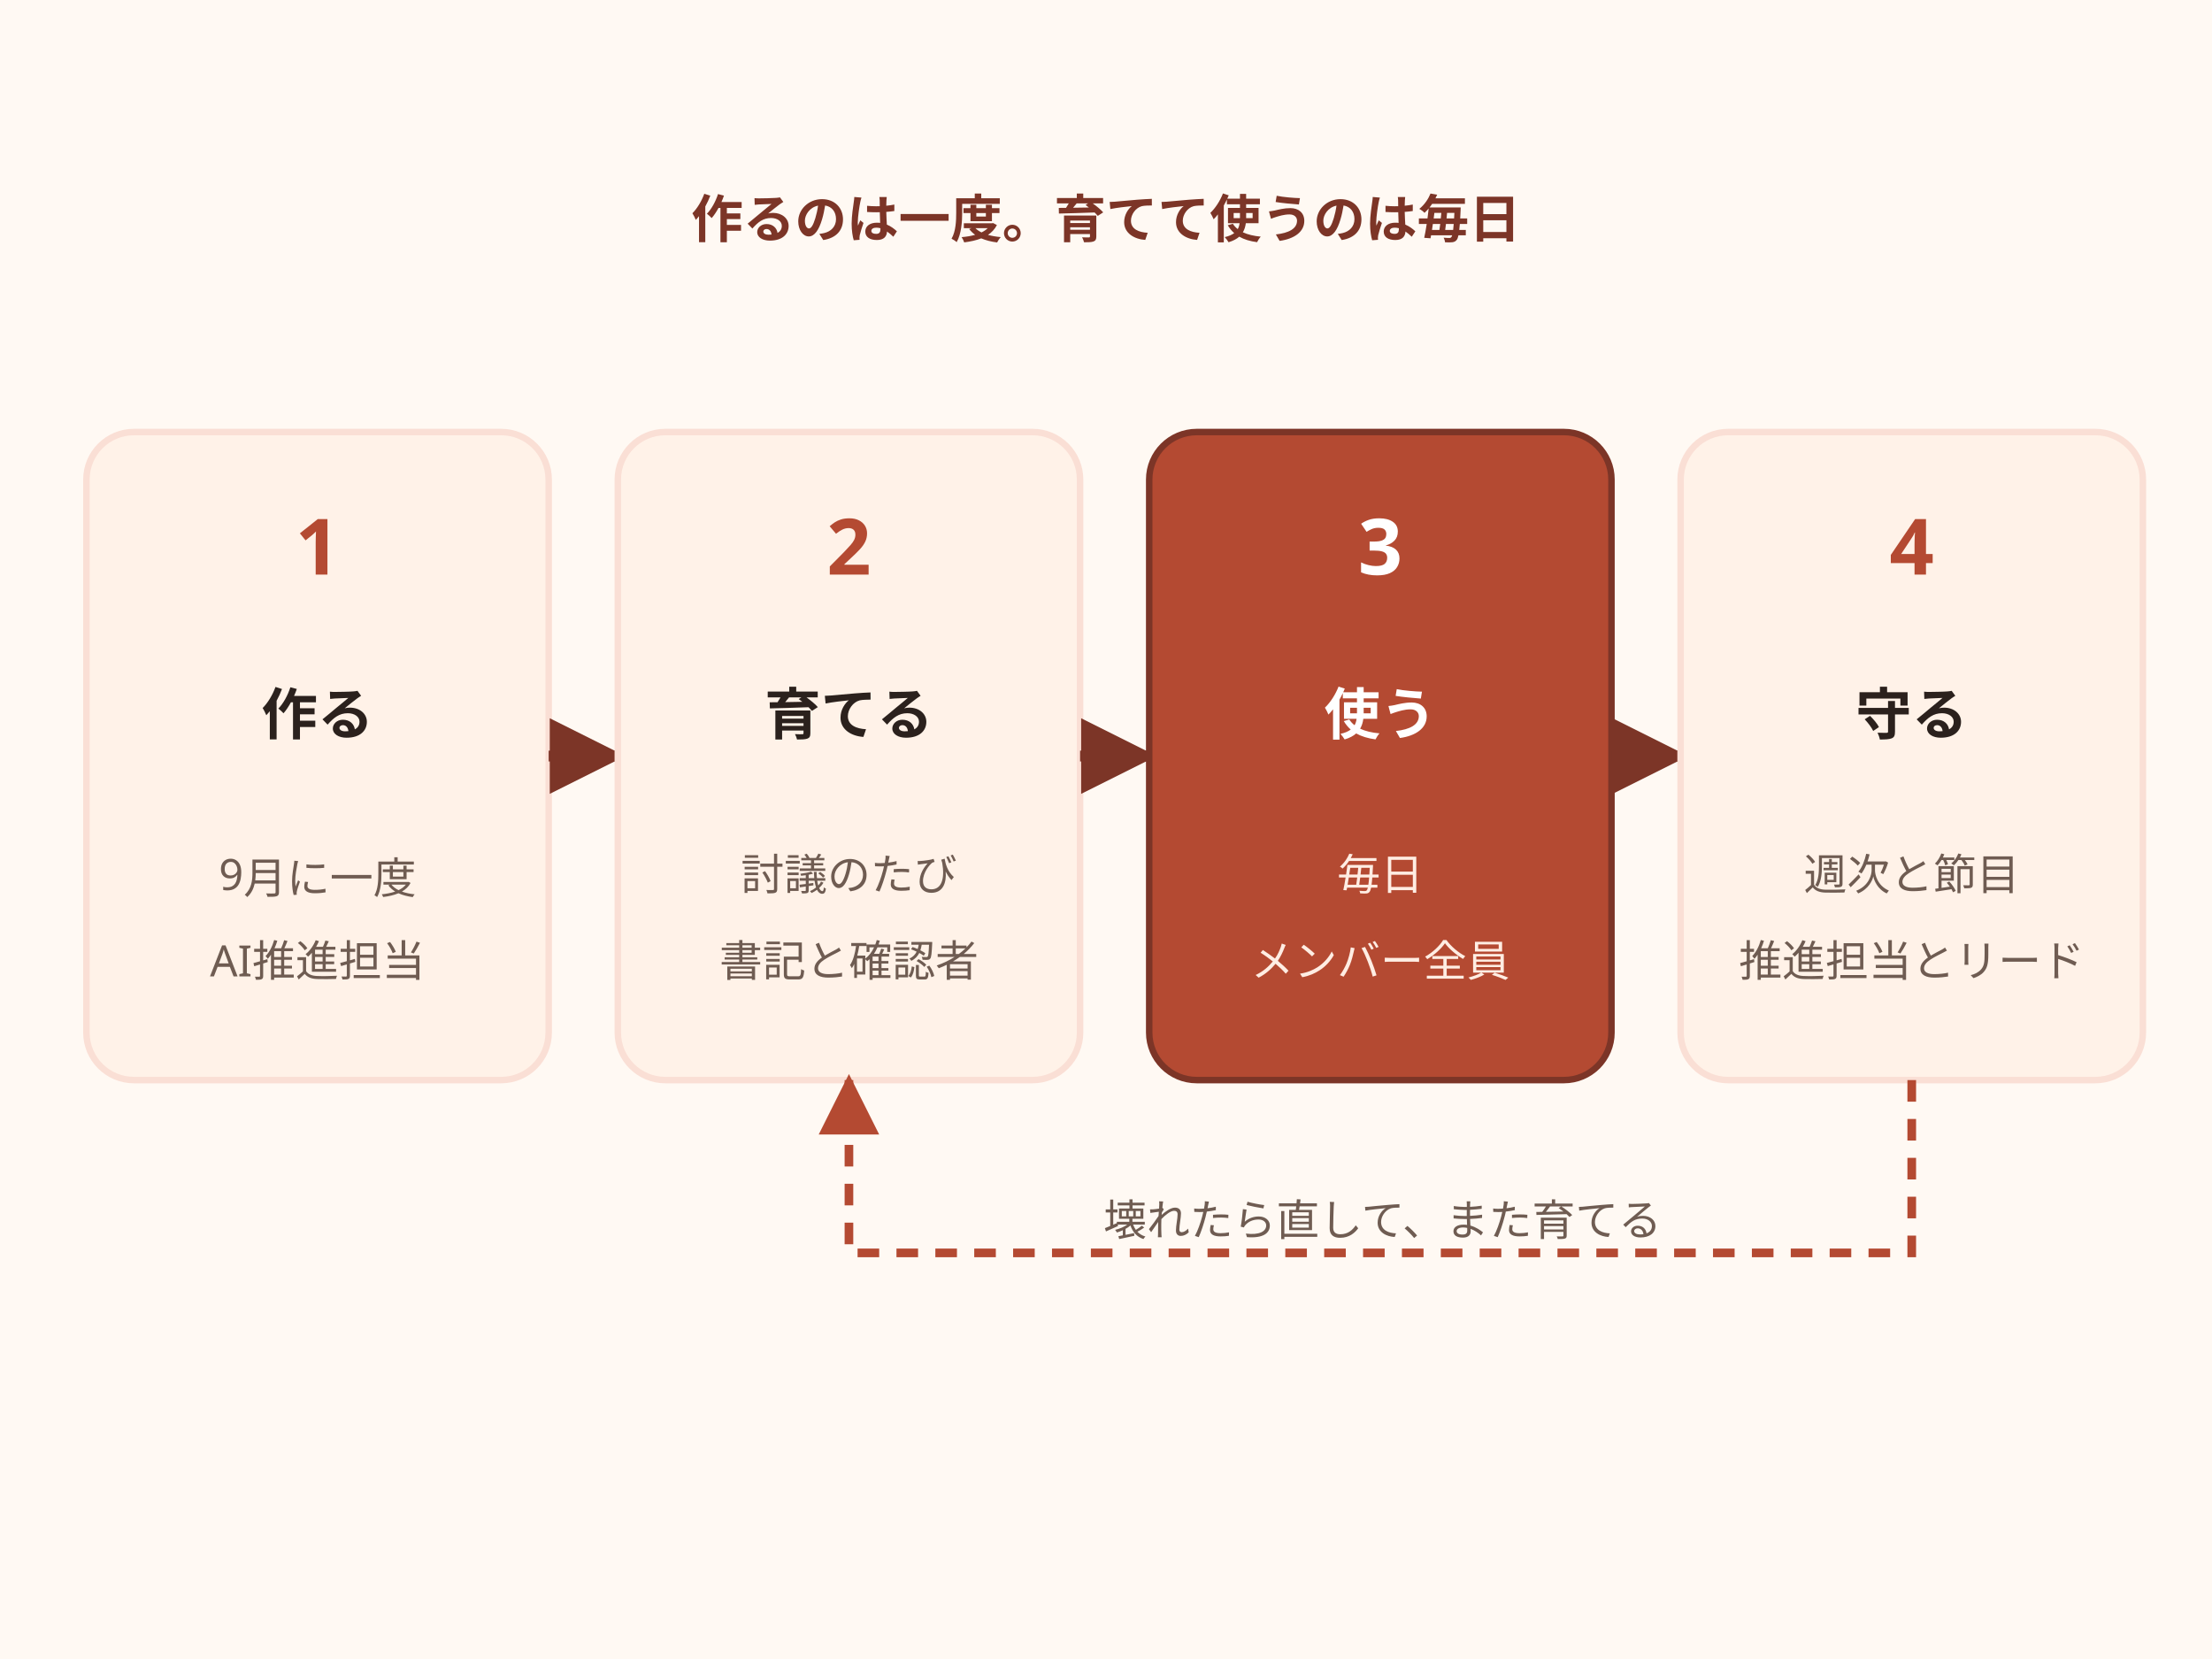
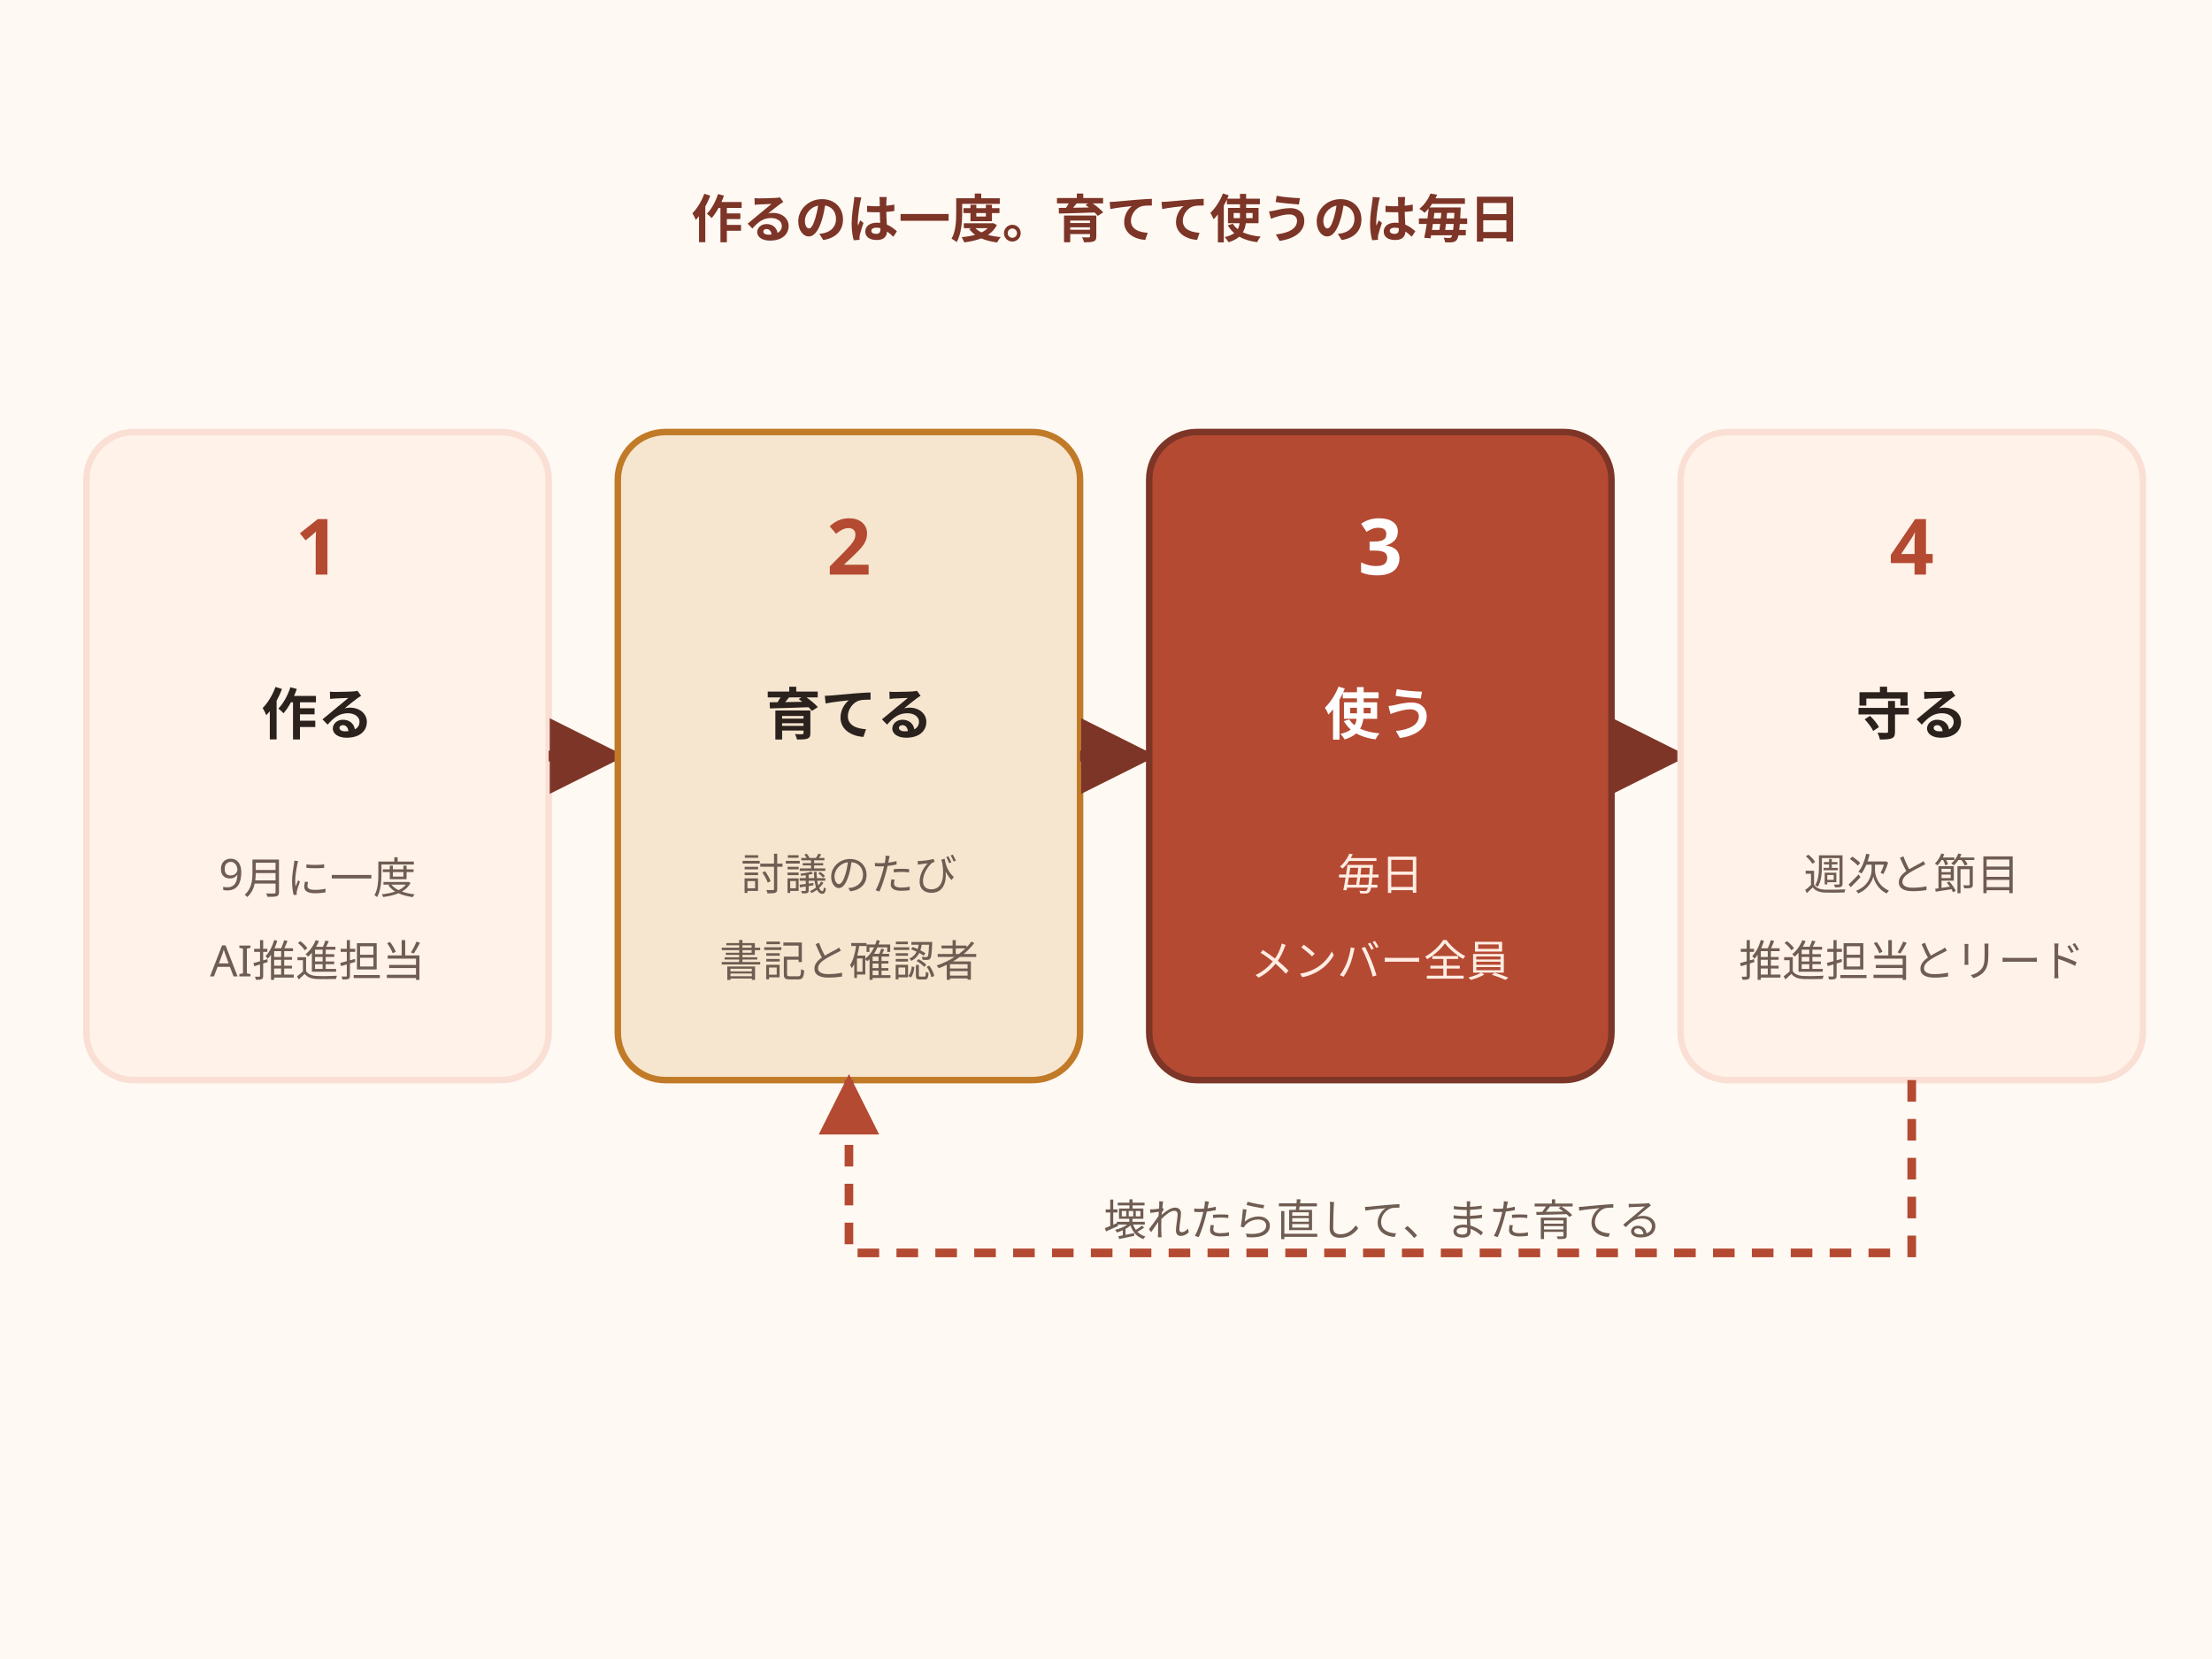
<svg xmlns="http://www.w3.org/2000/svg" width="1024" height="768" viewBox="0 0 1024 768">
  <defs>
    <marker id="cycleArrow" viewBox="0 0 10 10" refX="9" refY="5" markerWidth="7" markerHeight="7" orient="auto">
      <path d="M 0 0 L 10 5 L 0 10 z" fill="#7C3527" />
    </marker>
    <marker id="cycleReturnArrow" viewBox="0 0 10 10" refX="9" refY="5" markerWidth="7" markerHeight="7" orient="auto">
      <path d="M 0 0 L 10 5 L 0 10 z" fill="#B44A32" />
    </marker>
  </defs>
  <rect width="1024" height="768" fill="#FFF9F3" />
  <text x="512" y="110" text-anchor="middle" font-family="Hiragino Sans, Hiragino Kaku Gothic ProN, sans-serif" font-size="24" font-weight="800" fill="#7C3527">作るのは一度。育てて使うのは毎日</text>
  <g id="phase-1">
    <rect x="40" y="200" width="214" height="300" rx="22" fill="#FFF2E8" stroke="#FADFD5" stroke-width="3" />
    <text x="147" y="266" text-anchor="middle" font-family="Hiragino Sans, Hiragino Kaku Gothic ProN, sans-serif" font-size="36" font-weight="800" fill="#B44A32">1</text>
    <text x="147" y="340" text-anchor="middle" font-family="Hiragino Sans, Hiragino Kaku Gothic ProN, sans-serif" font-size="26" font-weight="700" fill="#2B211D">作る</text>
    <text x="147" y="412" text-anchor="middle" font-family="Hiragino Sans, Hiragino Kaku Gothic ProN, sans-serif" font-size="20" fill="#6F5C52">9月に一度</text>
    <text x="147" y="452" text-anchor="middle" font-family="Hiragino Sans, Hiragino Kaku Gothic ProN, sans-serif" font-size="20" fill="#6F5C52">AI推進担当</text>
  </g>
  <path d="M 254 350 H 286" fill="none" stroke="#7C3527" stroke-width="5" marker-end="url(#cycleArrow)" />
  <g id="phase-2">
-     <rect x="286" y="200" width="214" height="300" rx="22" fill="#FFF2E8" stroke="#FADFD5" stroke-width="3" />
+     <rect x="286" y="200" width="214" height="300" rx="22" fill="#F6E6CF" stroke="#C17A27" stroke-width="3" />
    <text x="393" y="266" text-anchor="middle" font-family="Hiragino Sans, Hiragino Kaku Gothic ProN, sans-serif" font-size="36" font-weight="800" fill="#B44A32">2</text>
    <text x="393" y="340" text-anchor="middle" font-family="Hiragino Sans, Hiragino Kaku Gothic ProN, sans-serif" font-size="26" font-weight="700" fill="#2B211D">育てる</text>
    <text x="393" y="412" text-anchor="middle" font-family="Hiragino Sans, Hiragino Kaku Gothic ProN, sans-serif" font-size="20" fill="#6F5C52">討議のたび</text>
    <text x="393" y="452" text-anchor="middle" font-family="Hiragino Sans, Hiragino Kaku Gothic ProN, sans-serif" font-size="20" fill="#6F5C52">書記と確認者</text>
  </g>
  <path d="M 500 350 H 532" fill="none" stroke="#7C3527" stroke-width="5" marker-end="url(#cycleArrow)" />
  <g id="phase-3">
    <rect x="532" y="200" width="214" height="300" rx="22" fill="#B44A32" stroke="#7C3527" stroke-width="3" />
    <text x="639" y="266" text-anchor="middle" font-family="Hiragino Sans, Hiragino Kaku Gothic ProN, sans-serif" font-size="36" font-weight="800" fill="#FFFFFF">3</text>
    <text x="639" y="340" text-anchor="middle" font-family="Hiragino Sans, Hiragino Kaku Gothic ProN, sans-serif" font-size="26" font-weight="700" fill="#FFFFFF">使う</text>
    <text x="639" y="412" text-anchor="middle" font-family="Hiragino Sans, Hiragino Kaku Gothic ProN, sans-serif" font-size="20" fill="#FFEDE3">毎日</text>
    <text x="639" y="452" text-anchor="middle" font-family="Hiragino Sans, Hiragino Kaku Gothic ProN, sans-serif" font-size="20" fill="#FFEDE3">メンバー全員</text>
  </g>
  <path d="M 746 350 H 778" fill="none" stroke="#7C3527" stroke-width="5" marker-end="url(#cycleArrow)" />
  <g id="phase-4">
    <rect x="778" y="200" width="214" height="300" rx="22" fill="#FFF2E8" stroke="#FADFD5" stroke-width="3" />
    <text x="885" y="266" text-anchor="middle" font-family="Hiragino Sans, Hiragino Kaku Gothic ProN, sans-serif" font-size="36" font-weight="800" fill="#B44A32">4</text>
    <text x="885" y="340" text-anchor="middle" font-family="Hiragino Sans, Hiragino Kaku Gothic ProN, sans-serif" font-size="26" font-weight="700" fill="#2B211D">守る</text>
    <text x="885" y="412" text-anchor="middle" font-family="Hiragino Sans, Hiragino Kaku Gothic ProN, sans-serif" font-size="20" fill="#6F5C52">週次と節目</text>
    <text x="885" y="452" text-anchor="middle" font-family="Hiragino Sans, Hiragino Kaku Gothic ProN, sans-serif" font-size="20" fill="#6F5C52">推進担当とリード</text>
  </g>
  <path d="M 885 500 L 885 580 L 393 580 L 393 500" fill="none" stroke="#B44A32" stroke-width="4" stroke-dasharray="10 8" marker-end="url(#cycleReturnArrow)" />
  <text x="640" y="572" text-anchor="middle" font-family="Hiragino Sans, Hiragino Kaku Gothic ProN, sans-serif" font-size="20" fill="#6F5C52">壊れたら直して、また育てる</text>
</svg>
